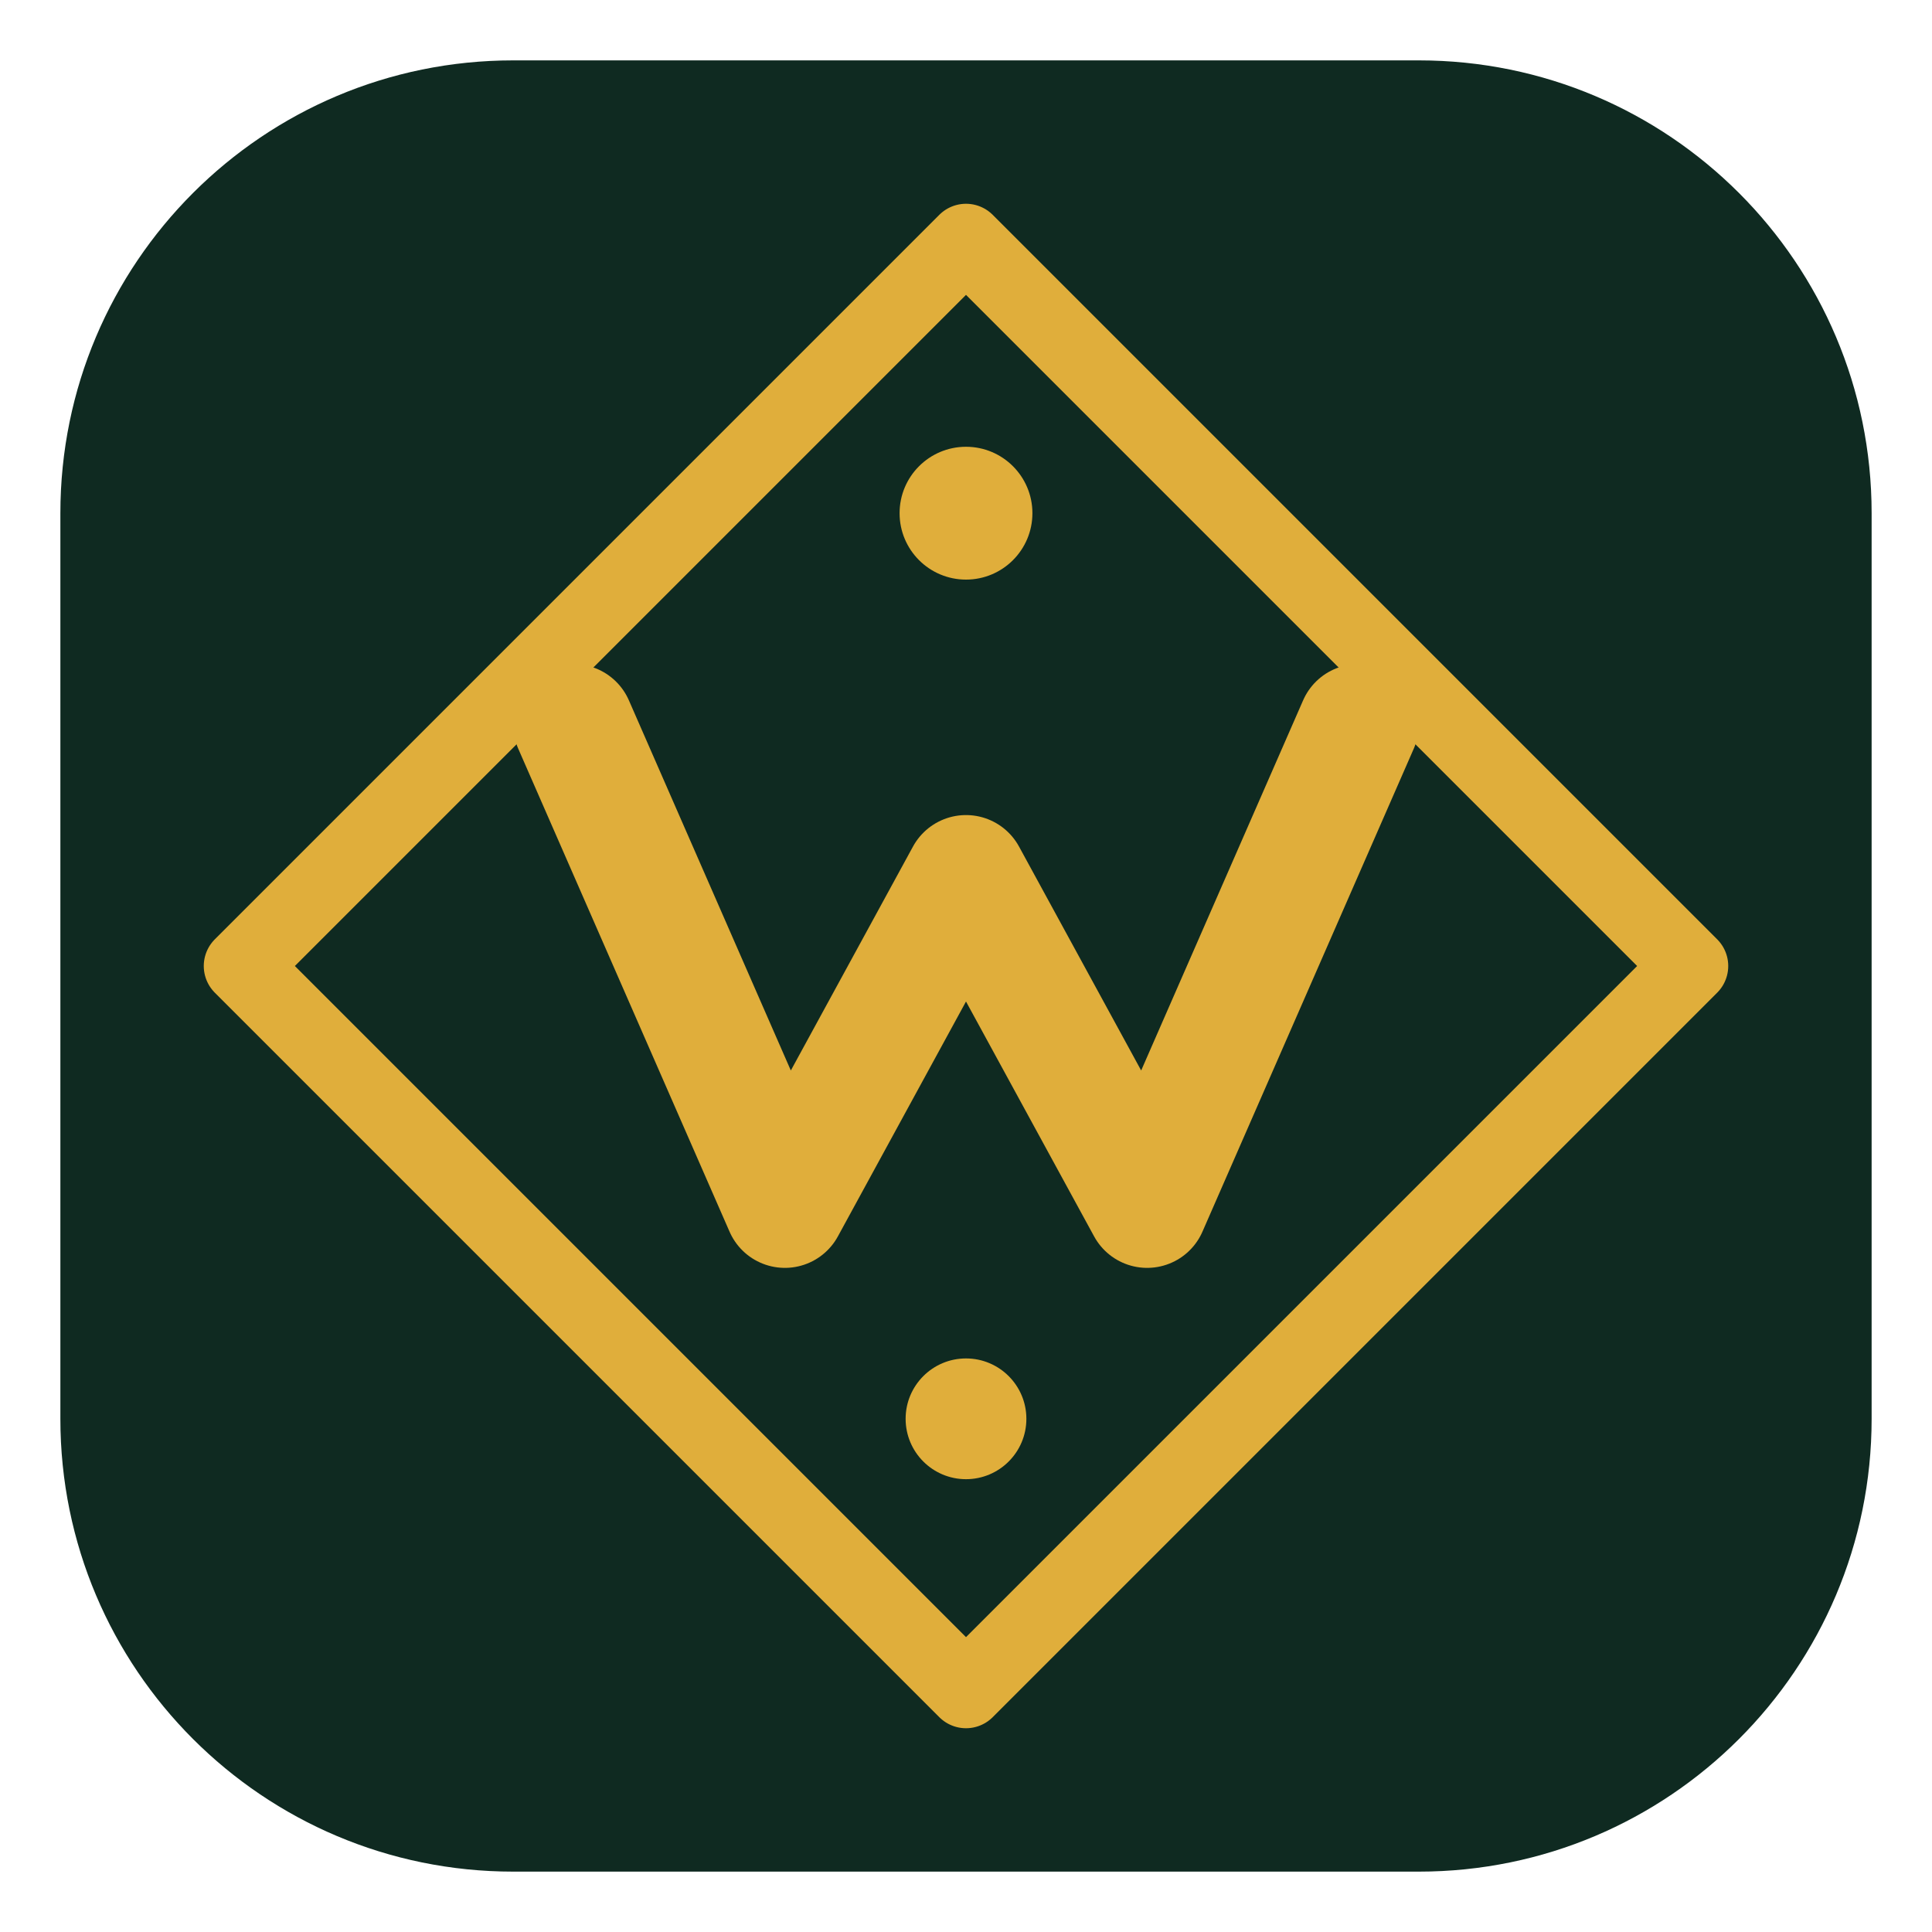
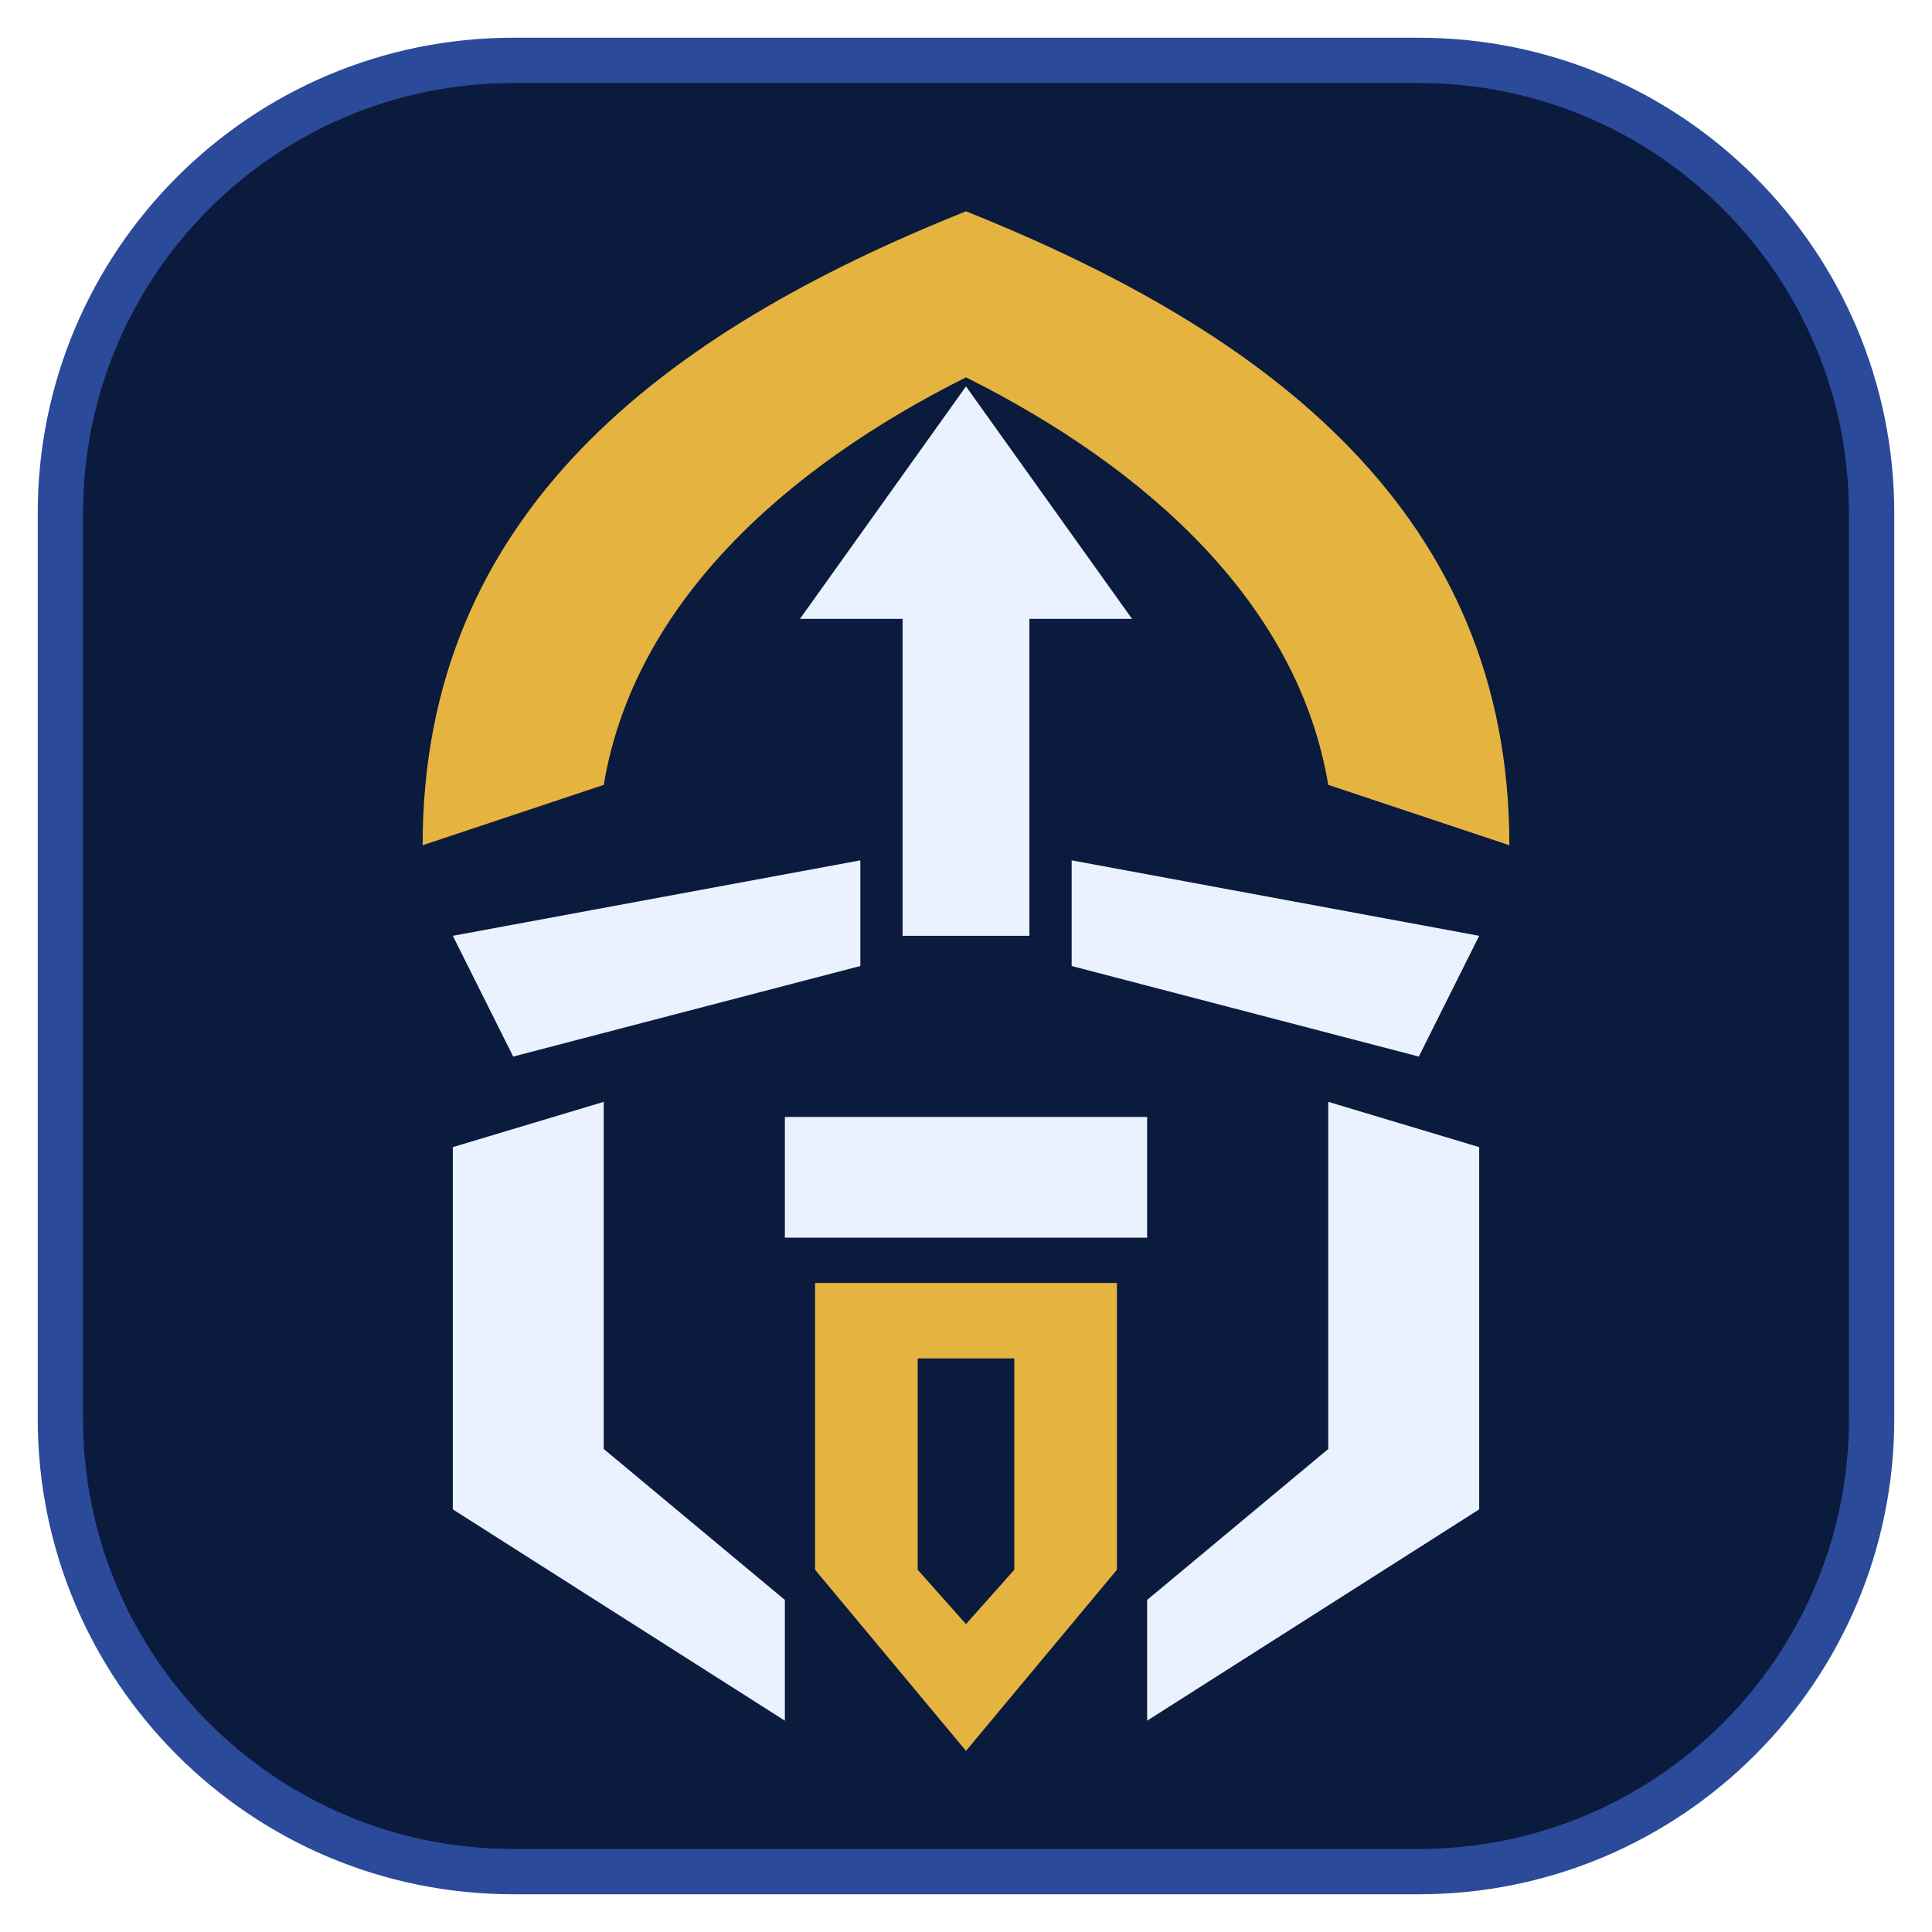
<svg xmlns="http://www.w3.org/2000/svg" viewBox="0 0 64 64">
-   <rect x="2" y="2" width="60" height="60" rx="15" fill="#0F2A21" />
-   <path d="M32 8 L56 32 L32 56 L8 32 Z" fill="none" stroke="#E0AE3B" stroke-width="2.5" stroke-linejoin="round" />
-   <polyline points="19,24 26,40 32,29 38,40 45,24" fill="none" stroke="#E0AE3B" stroke-width="4" stroke-linecap="round" stroke-linejoin="round" />
-   <circle cx="32" cy="17" r="2.2" fill="#E0AE3B" />
-   <circle cx="32" cy="47" r="2" fill="#E0AE3B" />
+   <rect x="2" y="2" width="60" height="60" rx="15" fill="#0B1B3E" stroke="#2B4A9A" stroke-width="1.5" />
+   <path d="M14 28 C14 17 22 11 32 7 C42 11 50 17 50 28 L44 26 C43 20 38 15.5 32 12.5 C26 15.5 21 20 20 26 Z" fill="#E5B340" />
+   <path d="M32 12.8 L26.5 20.5 L29.9 20.5 L29.9 31 L34.1 31 L34.1 20.5 L37.5 20.5 Z" fill="#EAF1FF" />
+   <path d="M15 31 L28.5 28.5 L28.5 32 L17 35 Z M49 31 L35.5 28.5 L35.5 32 L47 35 Z" fill="#EAF1FF" />
+   <path d="M15 38 L20 36.5 L20 48 L26 53 L26 57 L15 50 Z M49 38 L44 36.5 L44 48 L38 53 L38 57 L49 50 Z M26 37 L38 37 L38 41 L26 41 Z" fill="#EAF1FF" />
+   <path d="M27 42.5 L37 42.5 L37 52 L32 58 L27 52 Z" fill="#E5B340" />
+   <path d="M30.4 45 L33.6 45 L33.6 52 L32 53.8 L30.4 52 Z" fill="#0B1B3E" />
</svg>
